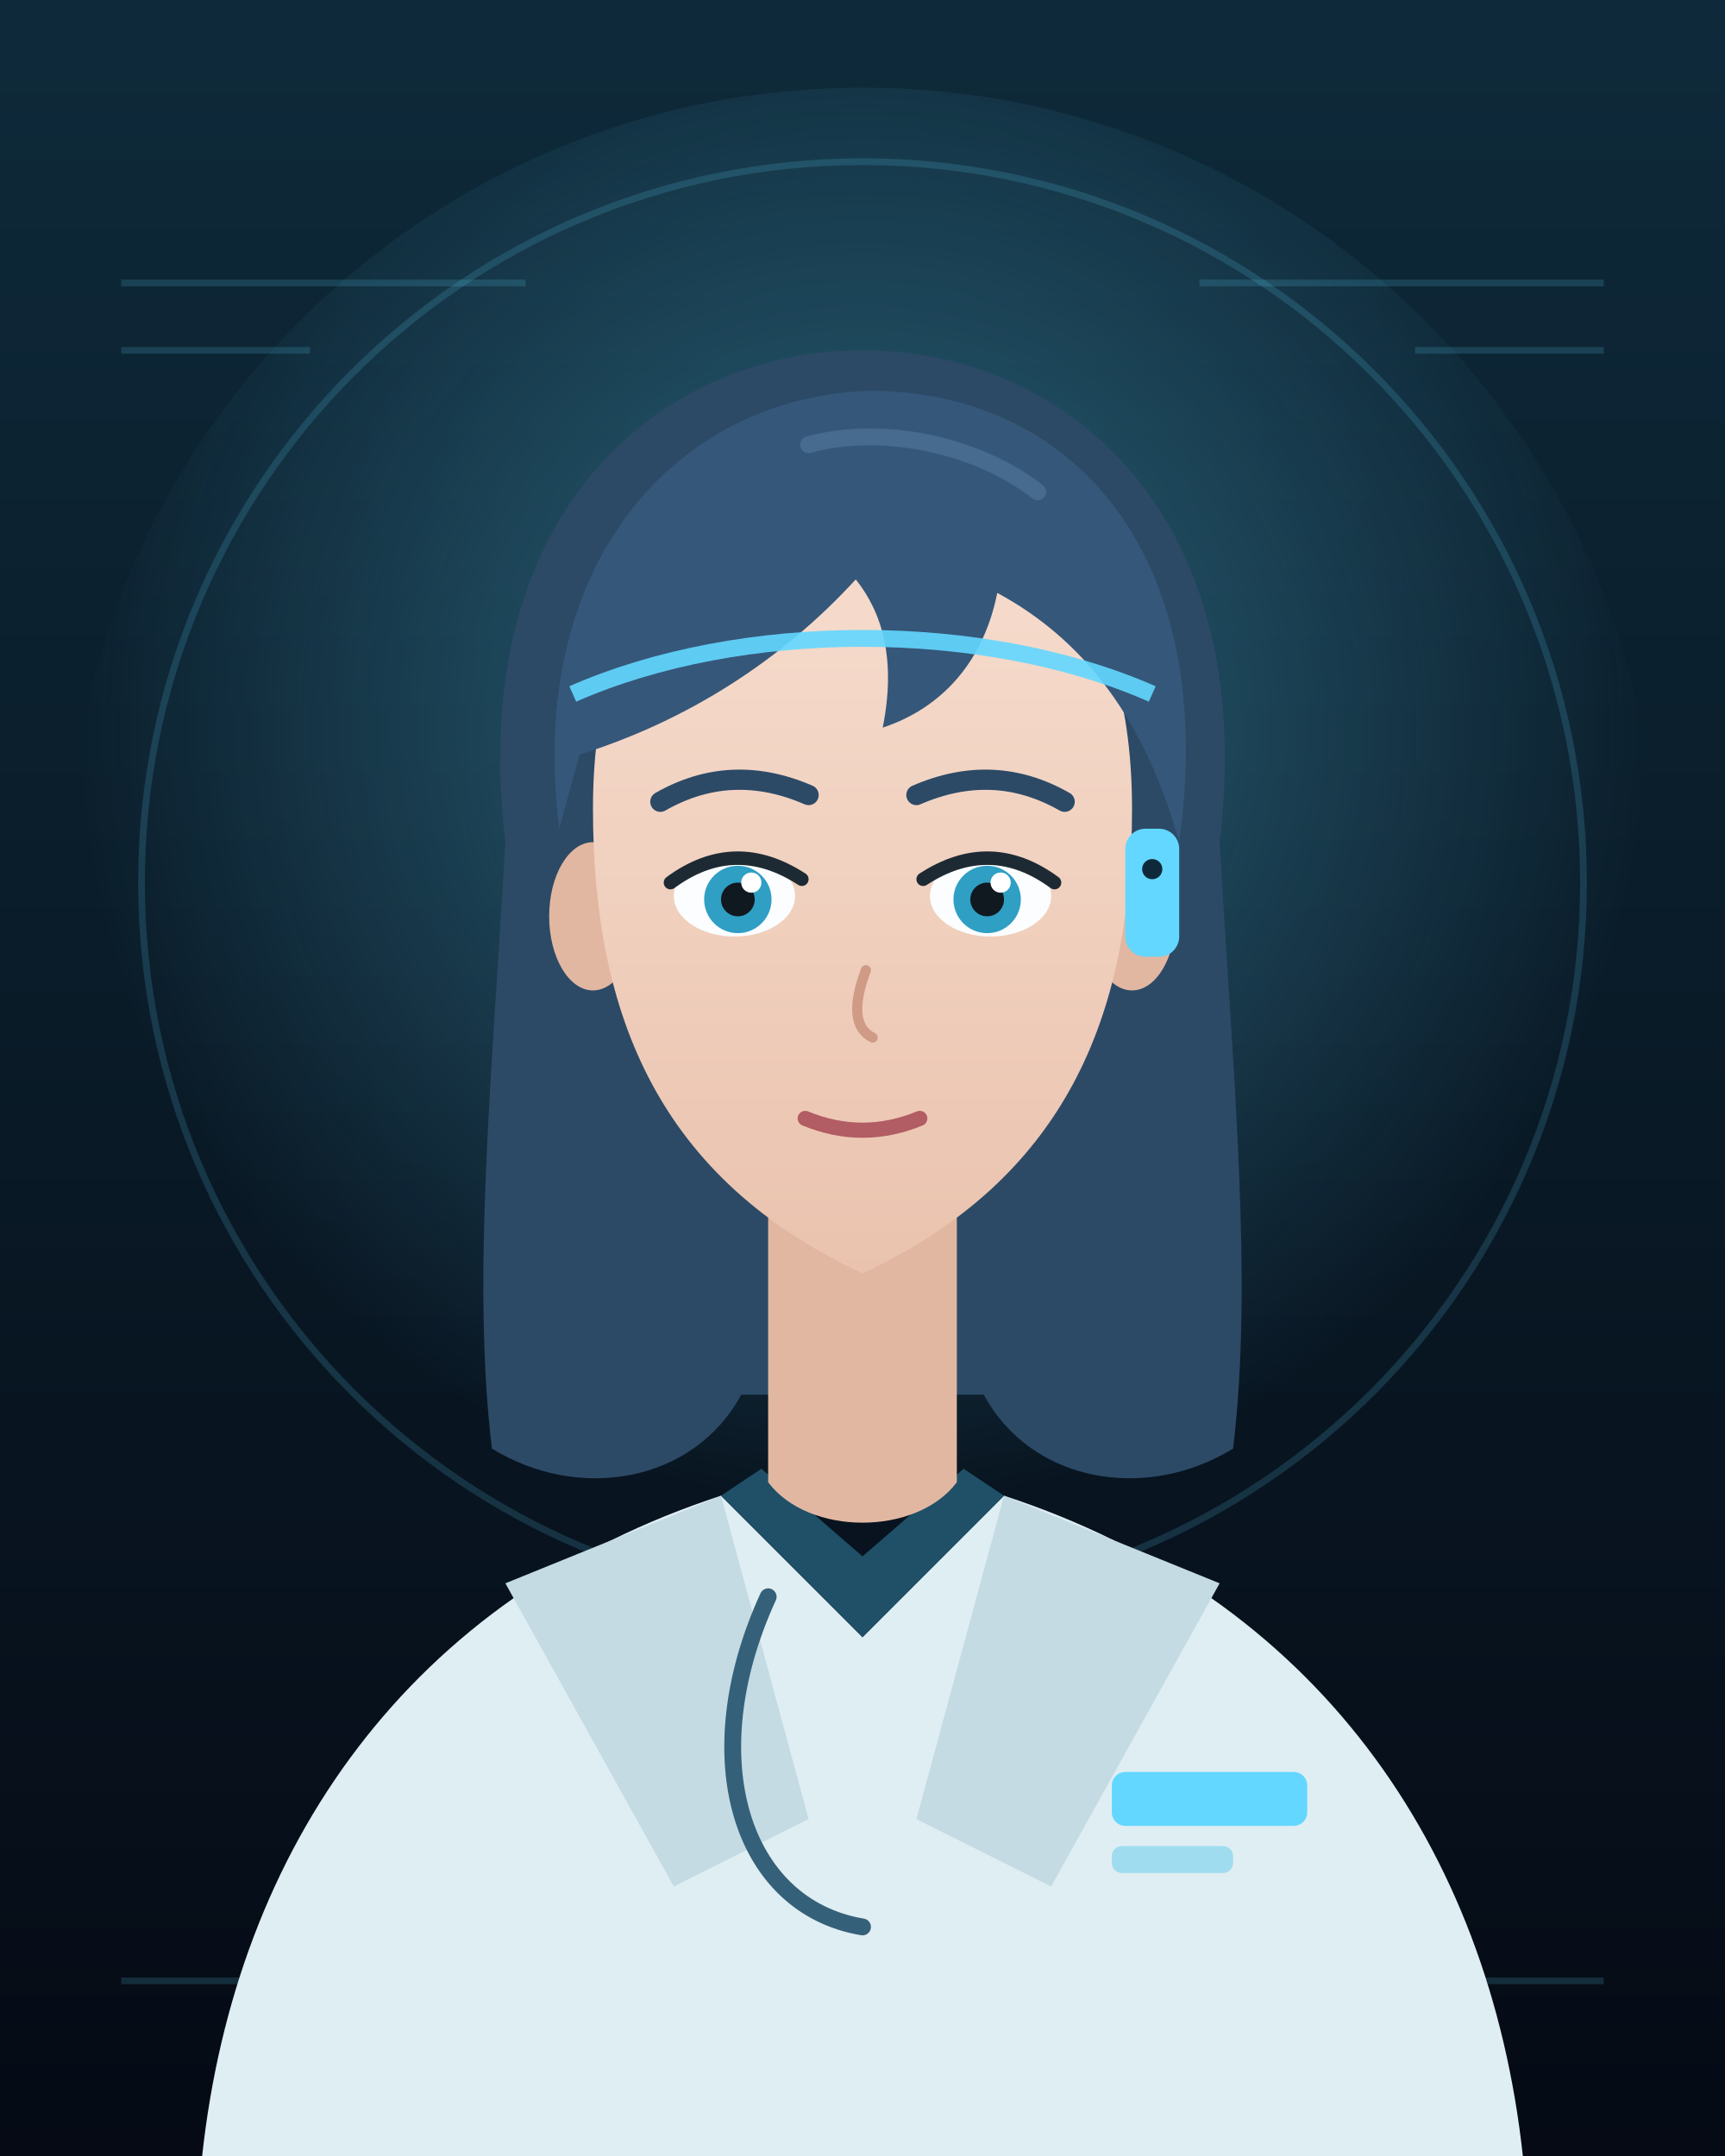
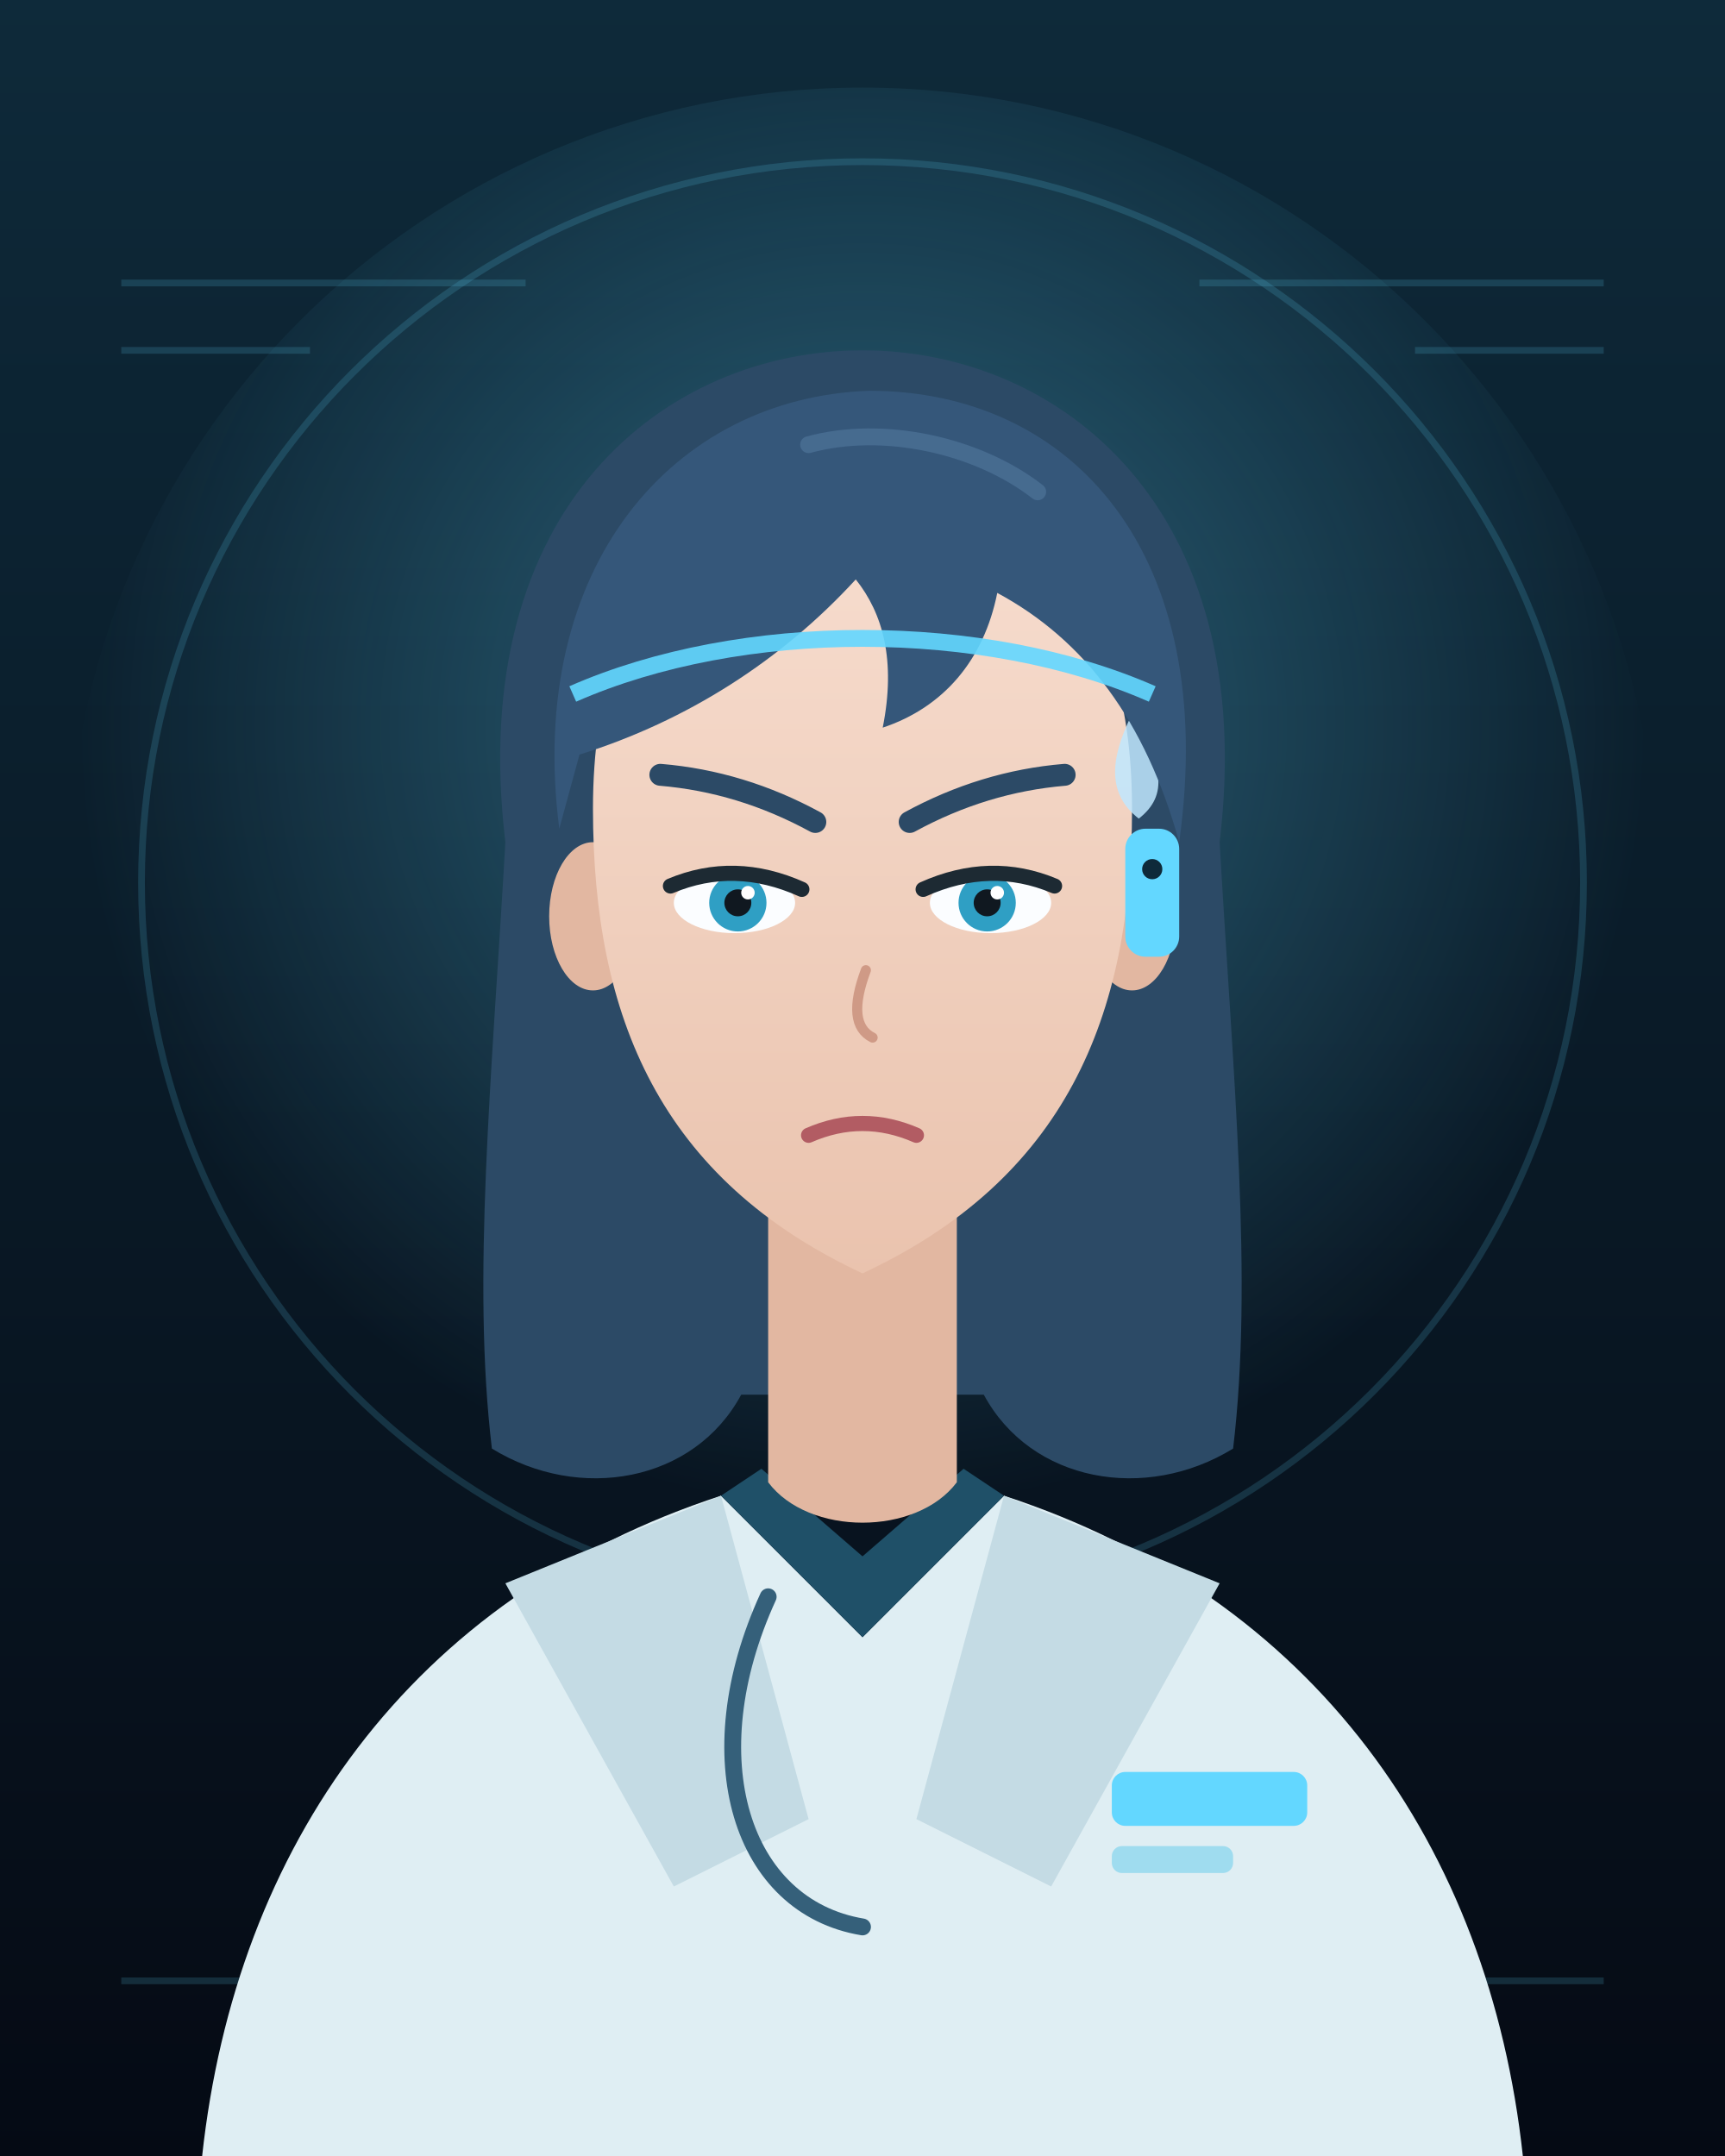
<svg xmlns="http://www.w3.org/2000/svg" width="512" height="640" viewBox="0 0 512 640">
  <defs>
    <linearGradient id="bg" x1="0" y1="0" x2="0" y2="1">
      <stop offset="0" stop-color="#0e2a3a" />
      <stop offset="1" stop-color="#050a14" />
    </linearGradient>
    <radialGradient id="glow" cx="0.5" cy="0.4" r="0.5">
      <stop offset="0" stop-color="#63d7ff" stop-opacity="0.38" />
      <stop offset="1" stop-color="#63d7ff" stop-opacity="0" />
    </radialGradient>
    <linearGradient id="skin" x1="0" y1="0" x2="0" y2="1">
      <stop offset="0" stop-color="#f7ded0" />
      <stop offset="1" stop-color="#eac3ae" />
    </linearGradient>
  </defs>
  <rect width="512" height="640" fill="url(#bg)" />
  <circle cx="256" cy="262" r="236" fill="url(#glow)" />
  <g stroke="#63d7ff" stroke-opacity="0.16" stroke-width="2" fill="none">
    <path d="M36 84h120M356 84h120M36 104h56M420 104h56M36 588h60M416 588h60" />
    <circle cx="256" cy="262" r="214" />
  </g>
  <path d="M150 250 C138 150 198 104 256 104 C314 104 374 150 362 250 C366 320 372 380 366 430 C340 446 306 440 292 414 L220 414 C206 440 172 446 146 430 C140 380 146 320 150 250 Z" fill="#2c4a66" />
  <path d="M60 640 C70 548 122 474 214 444 L256 486 L298 444 C390 474 442 548 452 640 Z" fill="#dfeef3" />
  <path d="M214 444 L240 540 L200 560 L150 470 Z" fill="#c4dbe4" />
  <path d="M298 444 L272 540 L312 560 L362 470 Z" fill="#c4dbe4" />
  <path d="M214 444 L256 486 L298 444 L286 436 L256 462 L226 436 Z" fill="#1f5068" />
  <path d="M228 474 C206 522 220 566 256 572" stroke="#35607a" stroke-width="5" fill="none" stroke-linecap="round" />
  <rect x="330" y="526" width="58" height="16" rx="4" fill="#63d7ff" />
  <rect x="330" y="548" width="36" height="8" rx="3" fill="#9fdcef" />
  <path d="M228 330 L228 440 C240 456 272 456 284 440 L284 330 Z" fill="#e2b7a1" />
  <ellipse cx="176" cy="272" rx="13" ry="22" fill="#e2b7a1" />
  <ellipse cx="336" cy="272" rx="13" ry="22" fill="#e2b7a1" />
  <path d="M176 240 C176 172 212 142 256 142 C300 142 336 172 336 240 C336 302 316 350 256 378 C196 350 176 302 176 240 Z" fill="url(#skin)" />
-   <path d="M196 238 Q217 226 240 236" stroke="#2c4a66" stroke-width="6" fill="none" stroke-linecap="round" />
-   <path d="M272 236 Q295 226 316 238" stroke="#2c4a66" stroke-width="6" fill="none" stroke-linecap="round" />
-   <ellipse cx="218" cy="266" rx="18" ry="12" fill="#fbfdff" />
-   <circle cx="219" cy="267" r="10" fill="#2f9fc4" />
-   <circle cx="219" cy="267" r="5" fill="#101820" />
-   <circle cx="223" cy="262" r="3" fill="#ffffff" />
-   <ellipse cx="294" cy="266" rx="18" ry="12" fill="#fbfdff" />
-   <circle cx="293" cy="267" r="10" fill="#2f9fc4" />
-   <circle cx="293" cy="267" r="5" fill="#101820" />
-   <circle cx="297" cy="262" r="3" fill="#ffffff" />
-   <path d="M199 262 Q218 248 238 261" stroke="#1d2a33" stroke-width="4" fill="none" stroke-linecap="round" />
-   <path d="M274 261 Q294 248 313 262" stroke="#1d2a33" stroke-width="4" fill="none" stroke-linecap="round" />
+   <path d="M196 230 Q220 232 242 244" stroke="#2c4a66" stroke-width="6.5" fill="none" stroke-linecap="round" />
+   <path d="M270 244 Q292 232 316 230" stroke="#2c4a66" stroke-width="6.5" fill="none" stroke-linecap="round" />
+   <ellipse cx="218" cy="268" rx="18" ry="9" fill="#fbfdff" />
+   <circle cx="219" cy="268" r="8.5" fill="#2f9fc4" />
+   <circle cx="219" cy="268" r="4" fill="#101820" />
+   <circle cx="222" cy="265" r="2" fill="#ffffff" />
+   <ellipse cx="294" cy="268" rx="18" ry="9" fill="#fbfdff" />
+   <circle cx="293" cy="268" r="8.5" fill="#2f9fc4" />
+   <circle cx="293" cy="268" r="4" fill="#101820" />
+   <circle cx="296" cy="265" r="2" fill="#ffffff" />
+   <path d="M199 263 Q218 255 238 264" stroke="#1d2a33" stroke-width="4.5" fill="none" stroke-linecap="round" />
+   <path d="M274 264 Q294 255 313 263" stroke="#1d2a33" stroke-width="4.5" fill="none" stroke-linecap="round" />
  <path d="M257 288 Q251 304 259 308" stroke="#cf9a86" stroke-width="3" fill="none" stroke-linecap="round" />
-   <path d="M239 332 Q256 339 273 332" stroke="#b25c63" stroke-width="4.5" fill="none" stroke-linecap="round" />
+   <path d="M240 337 Q256 330 272 337" stroke="#b25c63" stroke-width="4.5" fill="none" stroke-linecap="round" />
+   <path d="M336 212 C345 227 347 236 338 243 C329 236 329 226 336 212 Z" fill="#bfe8ff" opacity="0.85" />
  <path d="M166 246 C156 168 200 118 258 116 C318 116 362 164 350 250 C340 214 322 190 296 176 C292 196 280 210 262 216 C266 196 262 182 254 172 C232 196 204 214 172 224 Z" fill="#35577a" />
  <path d="M240 132 C262 126 290 132 308 146" stroke="#4d7399" stroke-width="5" fill="none" stroke-linecap="round" opacity="0.7" />
  <path d="M170 206 C220 184 292 184 342 206" stroke="#63d7ff" stroke-width="5" fill="none" opacity="0.9" />
  <rect x="334" y="246" width="16" height="38" rx="6" fill="#63d7ff" />
  <circle cx="342" cy="258" r="3" fill="#0e2a3a" />
</svg>
